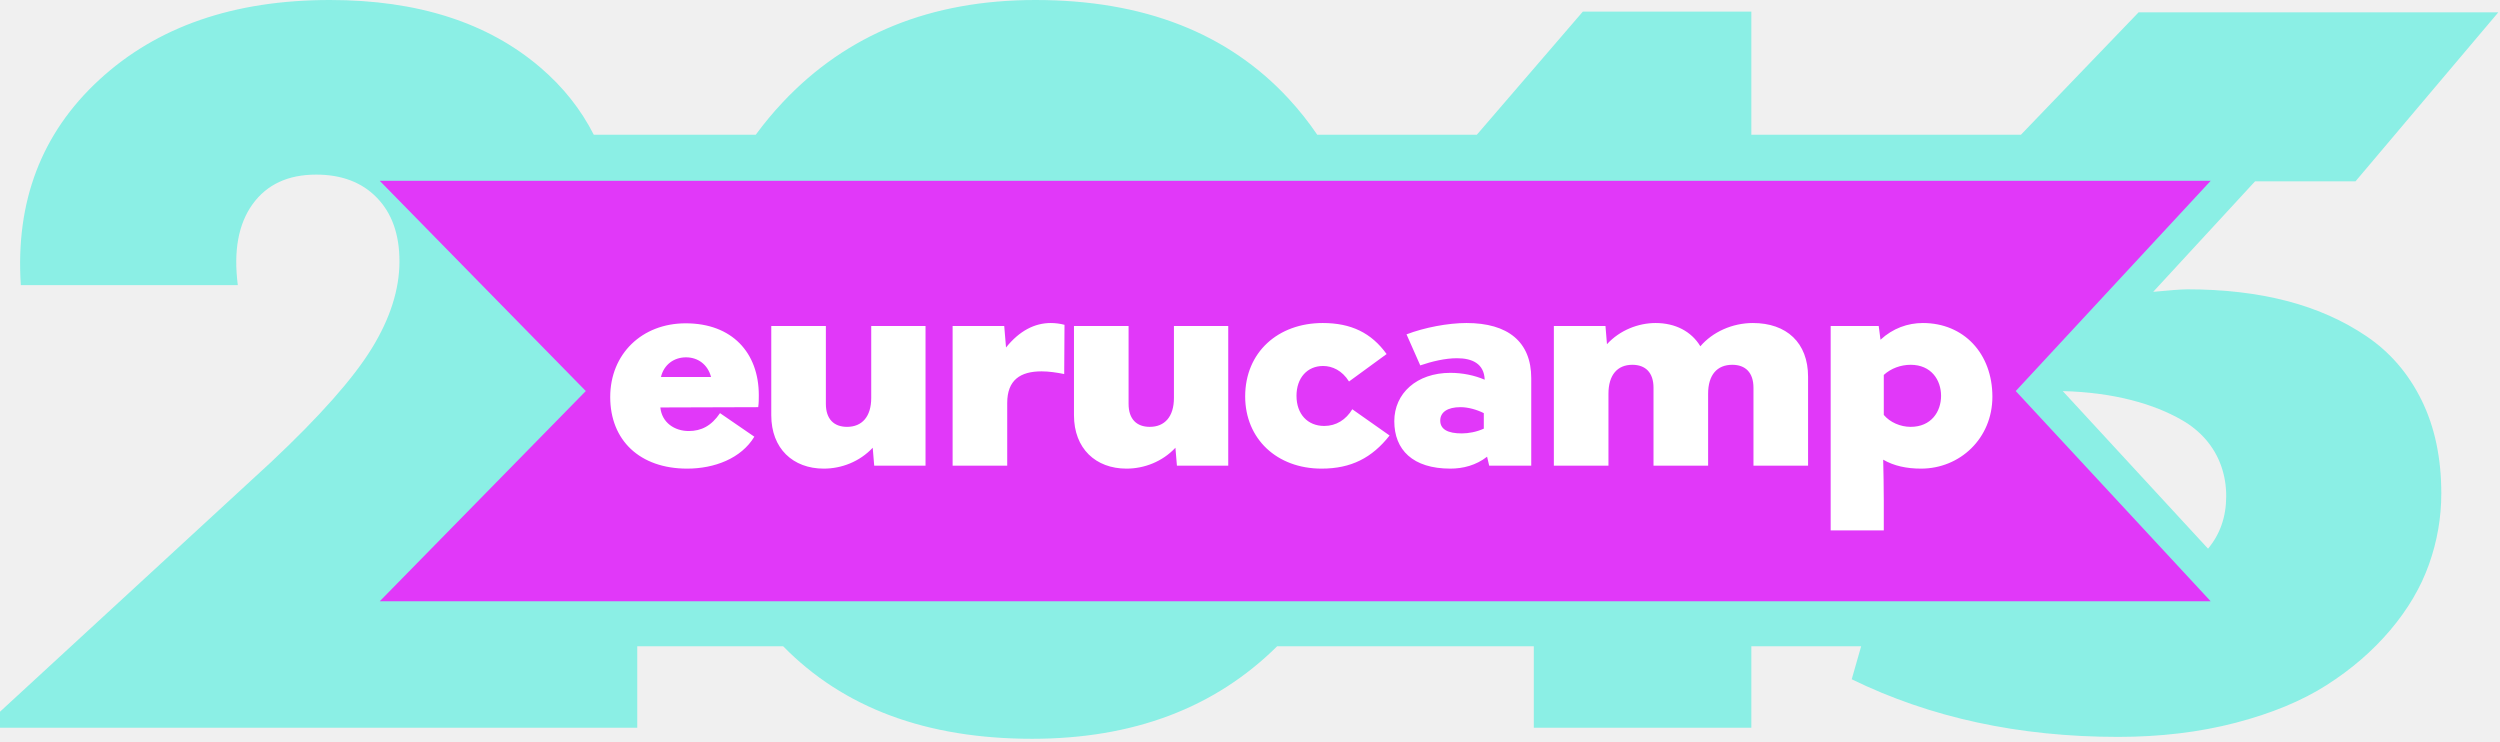
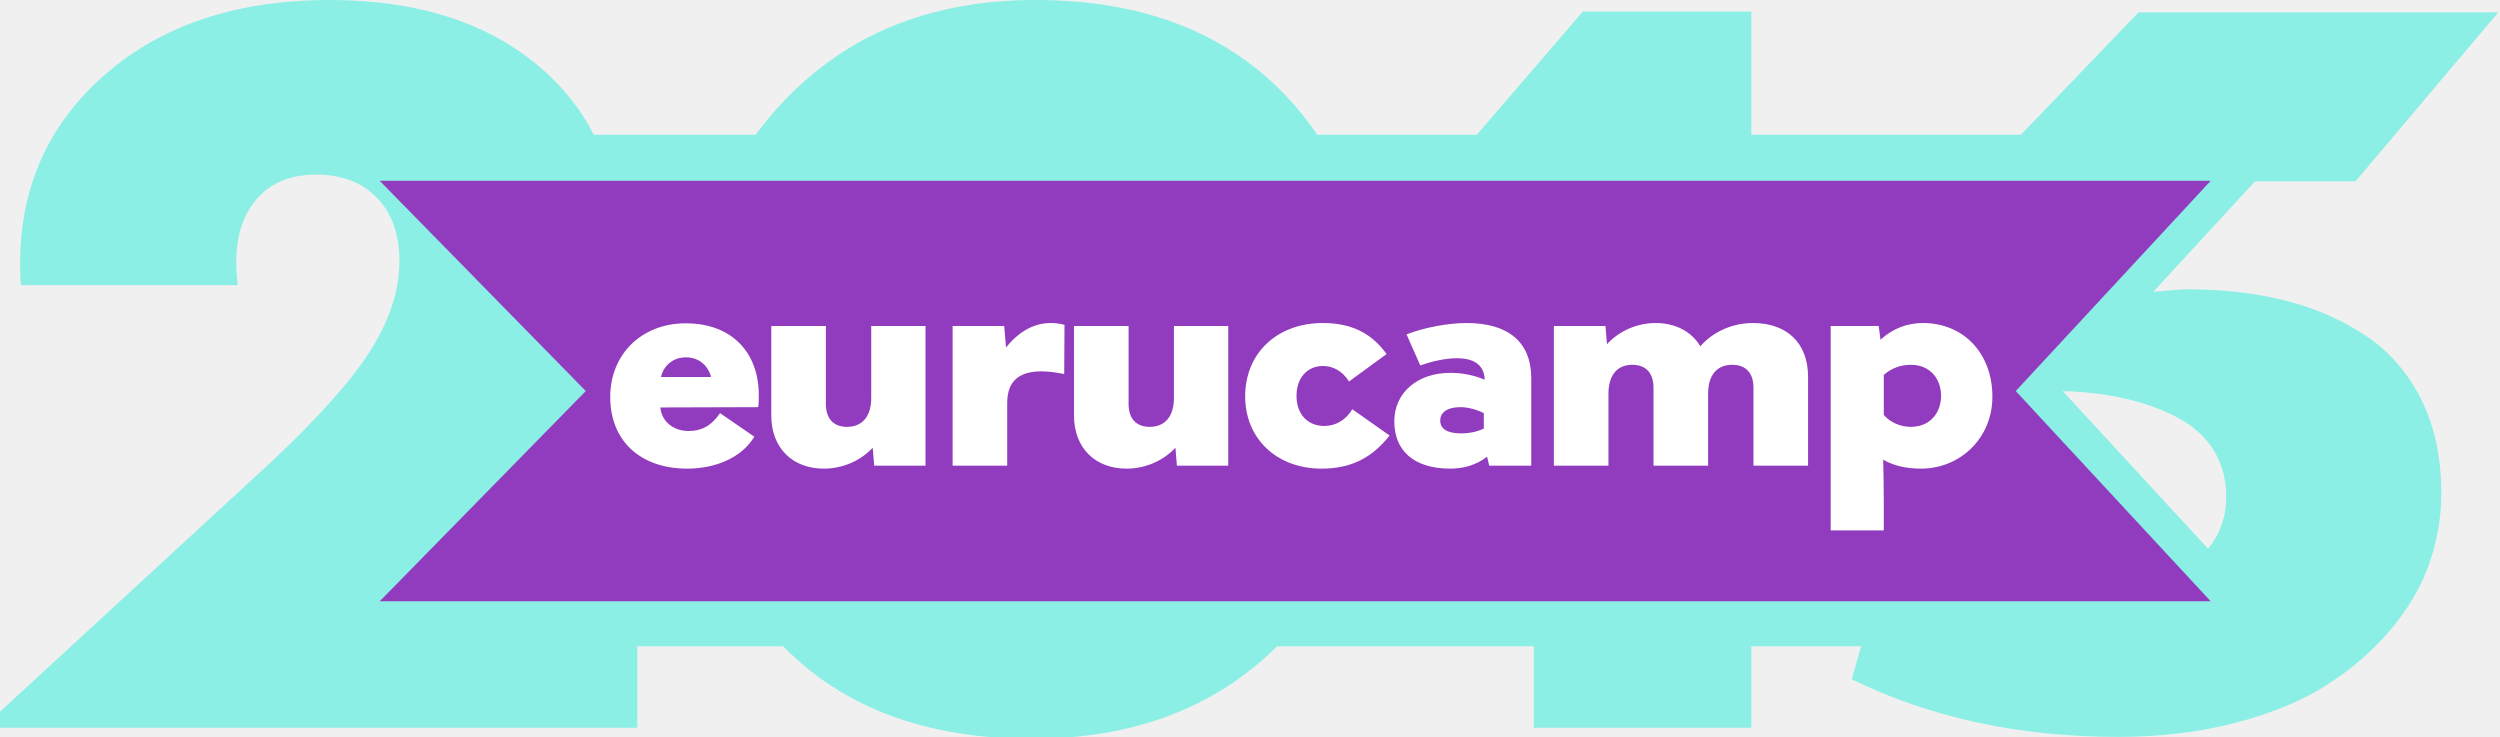
- <svg xmlns="http://www.w3.org/2000/svg" width="553px" height="164px" viewBox="0 0 553 164" version="1.1">
+ <svg xmlns="http://www.w3.org/2000/svg" width="553px" height="163px" viewBox="0 0 553 163" version="1.1">
  <defs />
  <g id="Page-1" stroke="none" stroke-width="1" fill="none" fill-rule="evenodd">
-     <g id="Logo" transform="translate(-232, -168)">
-       <g id="eurucamp-2015" transform="translate(232, 168)">
-         <path d="M411.688,142.951 L387.396,142.951 L387.396,160.974 L339.278,160.974 L339.278,142.951 L282.508,142.951 C268.74,156.596 250.671,163.419 228.302,163.419 C204.947,163.419 186.59,156.596 173.23,142.951 L173.23,142.951 L140.962,142.951 L140.962,160.974 L0,160.974 L0,157.43 L29.998,129.806 L59.997,102.183 C70.744,92.078 78.157,83.706 82.238,77.065 C86.318,70.424 88.359,64.007 88.359,57.814 C88.359,51.865 86.702,47.18 83.389,43.758 C80.076,40.335 75.592,38.624 69.935,38.624 C63.714,38.624 59.027,40.804 55.876,45.163 C52.724,49.523 51.633,55.491 52.603,63.07 L28.604,63.07 L28.604,63.07 L4.606,63.07 C3.394,44.572 9.171,29.437 21.938,17.662 C34.705,5.887 51.714,0 72.966,0 C92.358,0 107.873,4.971 119.508,14.912 C124.542,19.213 128.488,24.177 131.344,29.805 L167.177,29.805 C168.989,27.323 170.961,24.946 173.093,22.673 C187.274,7.558 205.92,0 229.029,0 C252.947,0 271.633,7.293 285.087,21.879 C287.379,24.364 289.476,27.006 291.377,29.805 L326.678,29.805 L326.678,29.805 L350.124,2.567 L387.396,2.567 L387.396,29.805 L447.03,29.805 L447.03,29.805 L473.064,2.723 L552.631,2.723 L521.031,40.117 L498.813,40.117 L476.283,64.554 C479.642,64.231 482.514,64 483.865,64 C491.915,64 499.241,64.856 505.842,66.569 C512.443,68.281 518.34,70.9 523.533,74.424 C528.725,77.948 532.77,82.657 535.669,88.552 C538.567,94.448 540.016,101.314 540.016,109.153 C540.016,114.488 539.11,119.708 537.299,124.813 C535.487,129.918 532.63,134.775 528.725,139.386 C524.821,143.997 520.131,148.048 514.657,151.539 C509.183,155.03 502.461,157.813 494.491,159.888 C486.521,161.963 477.867,163 468.529,163 C446.632,163 426.989,158.752 409.6,150.254 L411.688,142.951 Z M488.419,121.366 L456.284,86.511 C467.721,86.798 476.512,89.39 482.657,92.928 C484.717,94.114 486.452,95.539 487.861,97.152 C490.912,100.643 492.438,105.014 492.438,109.746 C492.438,114.282 491.098,118.155 488.419,121.366 Z M201.273,81.893 C201.273,94.36 203.637,104.281 208.364,111.655 C213.091,119.03 219.818,122.717 228.545,122.717 C237.595,122.717 244.443,119.111 249.089,111.9 C253.735,104.688 256.058,94.686 256.058,81.893 C256.058,69.67 253.594,59.769 248.665,52.191 C243.736,44.613 237.029,40.824 228.545,40.824 C219.414,40.824 212.586,44.409 208.061,51.58 C203.536,58.751 201.273,68.855 201.273,81.893 Z" id="2014" fill="#8BEFE5" />
-         <path d="M84,40 L129.579,86.5 L84,133 L489,133 L445.882,86.5 L489,40 L84,40 Z" id="badge" fill="#E138F9" />
-         <path d="M152.008,103.66 C158.014,103.66 163.954,101.416 166.858,96.598 L159.268,91.384 C157.354,94.222 155.11,95.344 152.338,95.344 C149.236,95.344 146.398,93.496 146.068,90.13 L167.716,90.064 C167.848,89.14 167.848,88.282 167.848,87.424 C167.848,77.986 161.908,71.518 151.678,71.518 C141.976,71.518 134.98,78.316 134.98,87.82 C134.98,97.39 141.514,103.66 152.008,103.66 Z M151.744,79.042 C154.384,79.042 156.562,80.626 157.288,83.398 L146.2,83.398 C146.86,80.626 149.104,79.042 151.744,79.042 Z M204.727,72.112 L192.715,72.112 L192.715,88.018 C192.715,92.176 190.669,94.42 187.369,94.42 C184.465,94.42 182.683,92.704 182.683,89.338 L182.683,72.112 L170.605,72.112 L170.605,91.846 C170.605,99.238 175.423,103.66 182.221,103.66 C186.115,103.66 190.141,102.142 193.045,99.04 L193.375,103 L204.727,103 L204.727,72.112 Z M210.718,72.112 L210.718,103 L222.796,103 L222.796,89.14 C222.796,84.058 225.7,82.144 230.386,82.144 C232.036,82.144 233.752,82.408 235.402,82.738 L235.468,71.848 C234.478,71.584 233.422,71.452 232.432,71.452 C228.868,71.452 225.502,73.168 222.532,76.864 L222.136,72.112 L210.718,72.112 Z M271.686,72.112 L259.674,72.112 L259.674,88.018 C259.674,92.176 257.628,94.42 254.328,94.42 C251.424,94.42 249.642,92.704 249.642,89.338 L249.642,72.112 L237.564,72.112 L237.564,91.846 C237.564,99.238 242.382,103.66 249.18,103.66 C253.074,103.66 257.1,102.142 260.004,99.04 L260.334,103 L271.686,103 L271.686,72.112 Z M306.717,78.316 C303.351,73.63 298.863,71.452 292.593,71.452 C282.693,71.452 275.433,77.92 275.433,87.688 C275.433,97.06 282.429,103.66 292.329,103.66 C298.863,103.66 303.483,101.284 307.377,96.334 L299.127,90.526 C297.741,92.836 295.563,94.222 292.923,94.222 C289.227,94.222 286.785,91.582 286.785,87.556 C286.785,83.596 289.161,80.956 292.659,80.956 C294.705,80.956 296.883,81.946 298.401,84.388 L306.717,78.316 Z M329.406,103 L338.712,103 L338.712,83.662 C338.712,75.61 333.564,71.452 324.39,71.452 C320.298,71.452 315.084,72.442 311.124,73.96 L314.16,80.824 C316.668,79.966 319.638,79.24 322.278,79.24 C325.644,79.24 328.284,80.428 328.416,83.992 C326.106,83.002 323.466,82.474 320.826,82.474 C313.368,82.474 308.418,87.028 308.418,93.166 C308.418,99.502 312.51,103.66 320.826,103.66 C323.598,103.66 326.502,102.934 328.944,101.02 L329.406,103 Z M323.334,95.872 C320.232,95.872 318.582,94.948 318.582,93.034 C318.582,91.186 320.166,90.064 323.07,90.064 C324.72,90.064 326.634,90.592 328.218,91.384 L328.218,94.816 C326.634,95.542 324.852,95.872 323.334,95.872 Z M343.713,103 L355.791,103 L355.791,87.094 C355.791,82.936 357.771,80.692 361.071,80.692 C363.975,80.692 365.757,82.408 365.757,85.774 L365.757,103 L377.835,103 L377.835,87.094 C377.835,82.936 379.815,80.692 383.181,80.692 C386.085,80.692 387.867,82.408 387.867,85.774 L387.867,103 L399.945,103 L399.945,83.332 C399.945,75.808 395.193,71.452 387.735,71.452 C383.181,71.452 378.825,73.432 376.119,76.6 C374.139,73.3 370.575,71.452 366.219,71.452 C362.391,71.452 358.299,73.036 355.461,76.138 L355.131,72.112 L343.713,72.112 L343.713,103 Z M425.339,71.452 C421.973,71.452 418.673,72.64 415.967,75.148 L415.571,72.112 L404.945,72.112 L404.945,117.322 L416.693,117.322 L416.693,110.722 C416.693,107.752 416.627,104.452 416.561,101.68 C418.937,103.066 421.775,103.66 424.943,103.66 C433.523,103.66 440.717,96.994 440.717,87.754 C440.717,78.184 434.381,71.452 425.339,71.452 Z M422.633,80.692 C427.187,80.692 429.365,84.058 429.365,87.556 C429.365,91.054 427.187,94.42 422.633,94.42 C420.389,94.42 418.079,93.43 416.693,91.78 L416.693,82.936 C418.277,81.484 420.455,80.692 422.633,80.692 Z" id="eurucamp" fill="#FFFFFF" />
+     <g id="eurucamp-2015">
+       <g id="Page-1">
+         <g id="Logo">
+           <g id="eurucamp-2015">
+             <path d="M411.688,142.951 L387.396,142.951 L387.396,160.974 L339.278,160.974 L339.278,142.951 L282.508,142.951 C268.74,156.596 250.671,163.419 228.302,163.419 C204.947,163.419 186.59,156.596 173.23,142.951 L173.23,142.951 L140.962,142.951 L140.962,160.974 L0,160.974 L0,157.43 L29.998,129.806 L59.997,102.183 C70.744,92.078 78.157,83.706 82.238,77.065 C86.318,70.424 88.359,64.007 88.359,57.814 C88.359,51.865 86.702,47.18 83.389,43.758 C80.076,40.335 75.592,38.624 69.935,38.624 C63.714,38.624 59.027,40.804 55.876,45.163 C52.724,49.523 51.633,55.491 52.603,63.07 L28.604,63.07 L4.606,63.07 C3.394,44.572 9.171,29.437 21.938,17.662 C34.705,5.887 51.714,0 72.966,0 C92.358,0 107.873,4.971 119.508,14.912 C124.542,19.213 128.488,24.177 131.344,29.805 L167.177,29.805 C168.989,27.323 170.961,24.946 173.093,22.673 C187.274,7.558 205.92,0 229.029,0 C252.947,0 271.633,7.293 285.087,21.879 C287.379,24.364 289.476,27.006 291.377,29.805 L326.678,29.805 L350.124,2.567 L387.396,2.567 L387.396,29.805 L447.03,29.805 L473.064,2.723 L552.631,2.723 L521.031,40.117 L498.813,40.117 L476.283,64.554 C479.642,64.231 482.514,64 483.865,64 C491.915,64 499.241,64.856 505.842,66.569 C512.443,68.281 518.34,70.9 523.533,74.424 C528.725,77.948 532.77,82.657 535.669,88.552 C538.567,94.448 540.016,101.314 540.016,109.153 C540.016,114.488 539.11,119.708 537.299,124.813 C535.487,129.918 532.63,134.775 528.725,139.386 C524.821,143.997 520.131,148.048 514.657,151.539 C509.183,155.03 502.461,157.813 494.491,159.888 C486.521,161.963 477.867,163 468.529,163 C446.632,163 426.989,158.752 409.6,150.254 L411.688,142.951 L411.688,142.951 Z M488.419,121.366 L456.284,86.511 C467.721,86.798 476.512,89.39 482.657,92.928 C484.717,94.114 486.452,95.539 487.861,97.152 C490.912,100.643 492.438,105.014 492.438,109.746 C492.438,114.282 491.098,118.155 488.419,121.366 L488.419,121.366 Z M201.273,81.893 C201.273,94.36 203.637,104.281 208.364,111.655 C213.091,119.03 219.818,122.717 228.545,122.717 C237.595,122.717 244.443,119.111 249.089,111.9 C253.735,104.688 256.058,94.686 256.058,81.893 C256.058,69.67 253.594,59.769 248.665,52.191 C243.736,44.613 237.029,40.824 228.545,40.824 C219.414,40.824 212.586,44.409 208.061,51.58 C203.536,58.751 201.273,68.855 201.273,81.893 L201.273,81.893 Z" id="2014" fill="#8BEFE5" />
+             <path d="M84,40 L129.579,86.5 L84,133 L489,133 L445.882,86.5 L489,40 L84,40 L84,40 Z" id="badge" fill="#913BBE" />
+             <path d="M152.008,103.66 C158.014,103.66 163.954,101.416 166.858,96.598 L159.268,91.384 C157.354,94.222 155.11,95.344 152.338,95.344 C149.236,95.344 146.398,93.496 146.068,90.13 L167.716,90.064 C167.848,89.14 167.848,88.282 167.848,87.424 C167.848,77.986 161.908,71.518 151.678,71.518 C141.976,71.518 134.98,78.316 134.98,87.82 C134.98,97.39 141.514,103.66 152.008,103.66 L152.008,103.66 Z M151.744,79.042 C154.384,79.042 156.562,80.626 157.288,83.398 L146.2,83.398 C146.86,80.626 149.104,79.042 151.744,79.042 L151.744,79.042 Z M204.727,72.112 L192.715,72.112 L192.715,88.018 C192.715,92.176 190.669,94.42 187.369,94.42 C184.465,94.42 182.683,92.704 182.683,89.338 L182.683,72.112 L170.605,72.112 L170.605,91.846 C170.605,99.238 175.423,103.66 182.221,103.66 C186.115,103.66 190.141,102.142 193.045,99.04 L193.375,103 L204.727,103 L204.727,72.112 L204.727,72.112 Z M210.718,72.112 L210.718,103 L222.796,103 L222.796,89.14 C222.796,84.058 225.7,82.144 230.386,82.144 C232.036,82.144 233.752,82.408 235.402,82.738 L235.468,71.848 C234.478,71.584 233.422,71.452 232.432,71.452 C228.868,71.452 225.502,73.168 222.532,76.864 L222.136,72.112 L210.718,72.112 L210.718,72.112 Z M271.686,72.112 L259.674,72.112 L259.674,88.018 C259.674,92.176 257.628,94.42 254.328,94.42 C251.424,94.42 249.642,92.704 249.642,89.338 L249.642,72.112 L237.564,72.112 L237.564,91.846 C237.564,99.238 242.382,103.66 249.18,103.66 C253.074,103.66 257.1,102.142 260.004,99.04 L260.334,103 L271.686,103 L271.686,72.112 L271.686,72.112 Z M306.717,78.316 C303.351,73.63 298.863,71.452 292.593,71.452 C282.693,71.452 275.433,77.92 275.433,87.688 C275.433,97.06 282.429,103.66 292.329,103.66 C298.863,103.66 303.483,101.284 307.377,96.334 L299.127,90.526 C297.741,92.836 295.563,94.222 292.923,94.222 C289.227,94.222 286.785,91.582 286.785,87.556 C286.785,83.596 289.161,80.956 292.659,80.956 C294.705,80.956 296.883,81.946 298.401,84.388 L306.717,78.316 L306.717,78.316 Z M329.406,103 L338.712,103 L338.712,83.662 C338.712,75.61 333.564,71.452 324.39,71.452 C320.298,71.452 315.084,72.442 311.124,73.96 L314.16,80.824 C316.668,79.966 319.638,79.24 322.278,79.24 C325.644,79.24 328.284,80.428 328.416,83.992 C326.106,83.002 323.466,82.474 320.826,82.474 C313.368,82.474 308.418,87.028 308.418,93.166 C308.418,99.502 312.51,103.66 320.826,103.66 C323.598,103.66 326.502,102.934 328.944,101.02 L329.406,103 L329.406,103 Z M323.334,95.872 C320.232,95.872 318.582,94.948 318.582,93.034 C318.582,91.186 320.166,90.064 323.07,90.064 C324.72,90.064 326.634,90.592 328.218,91.384 L328.218,94.816 C326.634,95.542 324.852,95.872 323.334,95.872 L323.334,95.872 Z M343.713,103 L355.791,103 L355.791,87.094 C355.791,82.936 357.771,80.692 361.071,80.692 C363.975,80.692 365.757,82.408 365.757,85.774 L365.757,103 L377.835,103 L377.835,87.094 C377.835,82.936 379.815,80.692 383.181,80.692 C386.085,80.692 387.867,82.408 387.867,85.774 L387.867,103 L399.945,103 L399.945,83.332 C399.945,75.808 395.193,71.452 387.735,71.452 C383.181,71.452 378.825,73.432 376.119,76.6 C374.139,73.3 370.575,71.452 366.219,71.452 C362.391,71.452 358.299,73.036 355.461,76.138 L355.131,72.112 L343.713,72.112 L343.713,103 L343.713,103 Z M425.339,71.452 C421.973,71.452 418.673,72.64 415.967,75.148 L415.571,72.112 L404.945,72.112 L404.945,117.322 L416.693,117.322 L416.693,110.722 C416.693,107.752 416.627,104.452 416.561,101.68 C418.937,103.066 421.775,103.66 424.943,103.66 C433.523,103.66 440.717,96.994 440.717,87.754 C440.717,78.184 434.381,71.452 425.339,71.452 L425.339,71.452 Z M422.633,80.692 C427.187,80.692 429.365,84.058 429.365,87.556 C429.365,91.054 427.187,94.42 422.633,94.42 C420.389,94.42 418.079,93.43 416.693,91.78 L416.693,82.936 C418.277,81.484 420.455,80.692 422.633,80.692 L422.633,80.692 Z" id="eurucamp" fill="#FFFFFF" />
+           </g>
+         </g>
      </g>
    </g>
  </g>
</svg>
